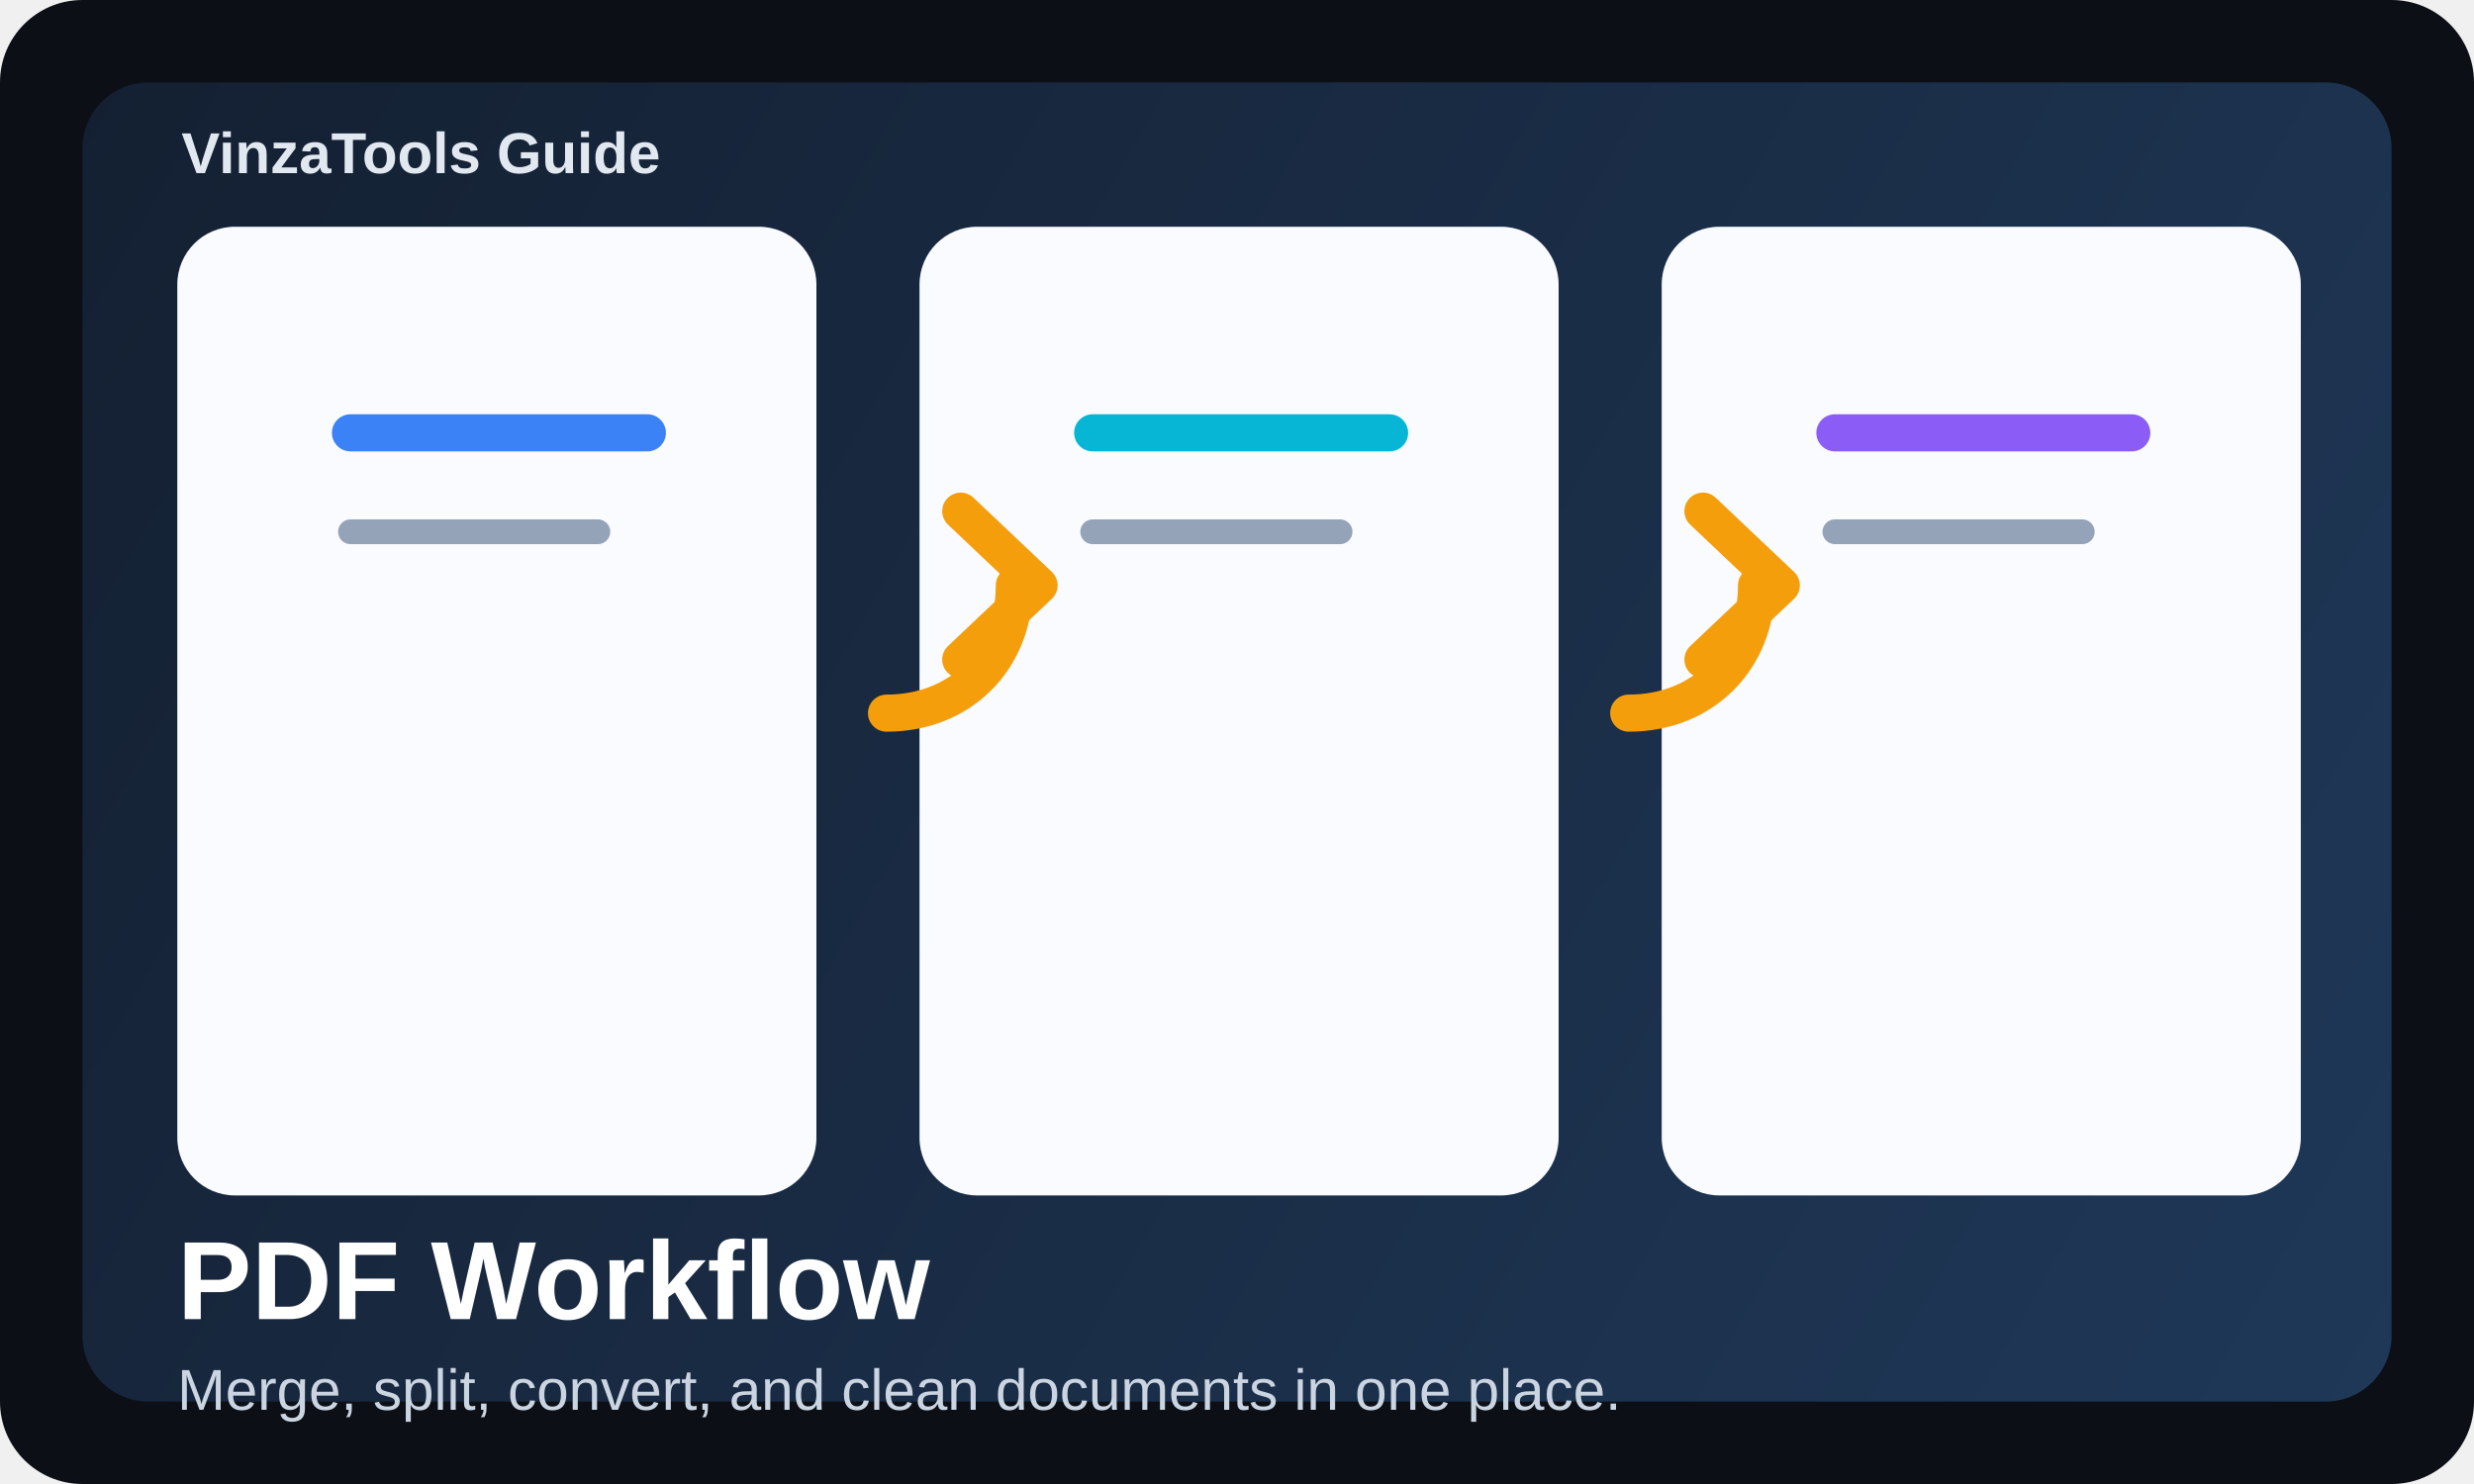
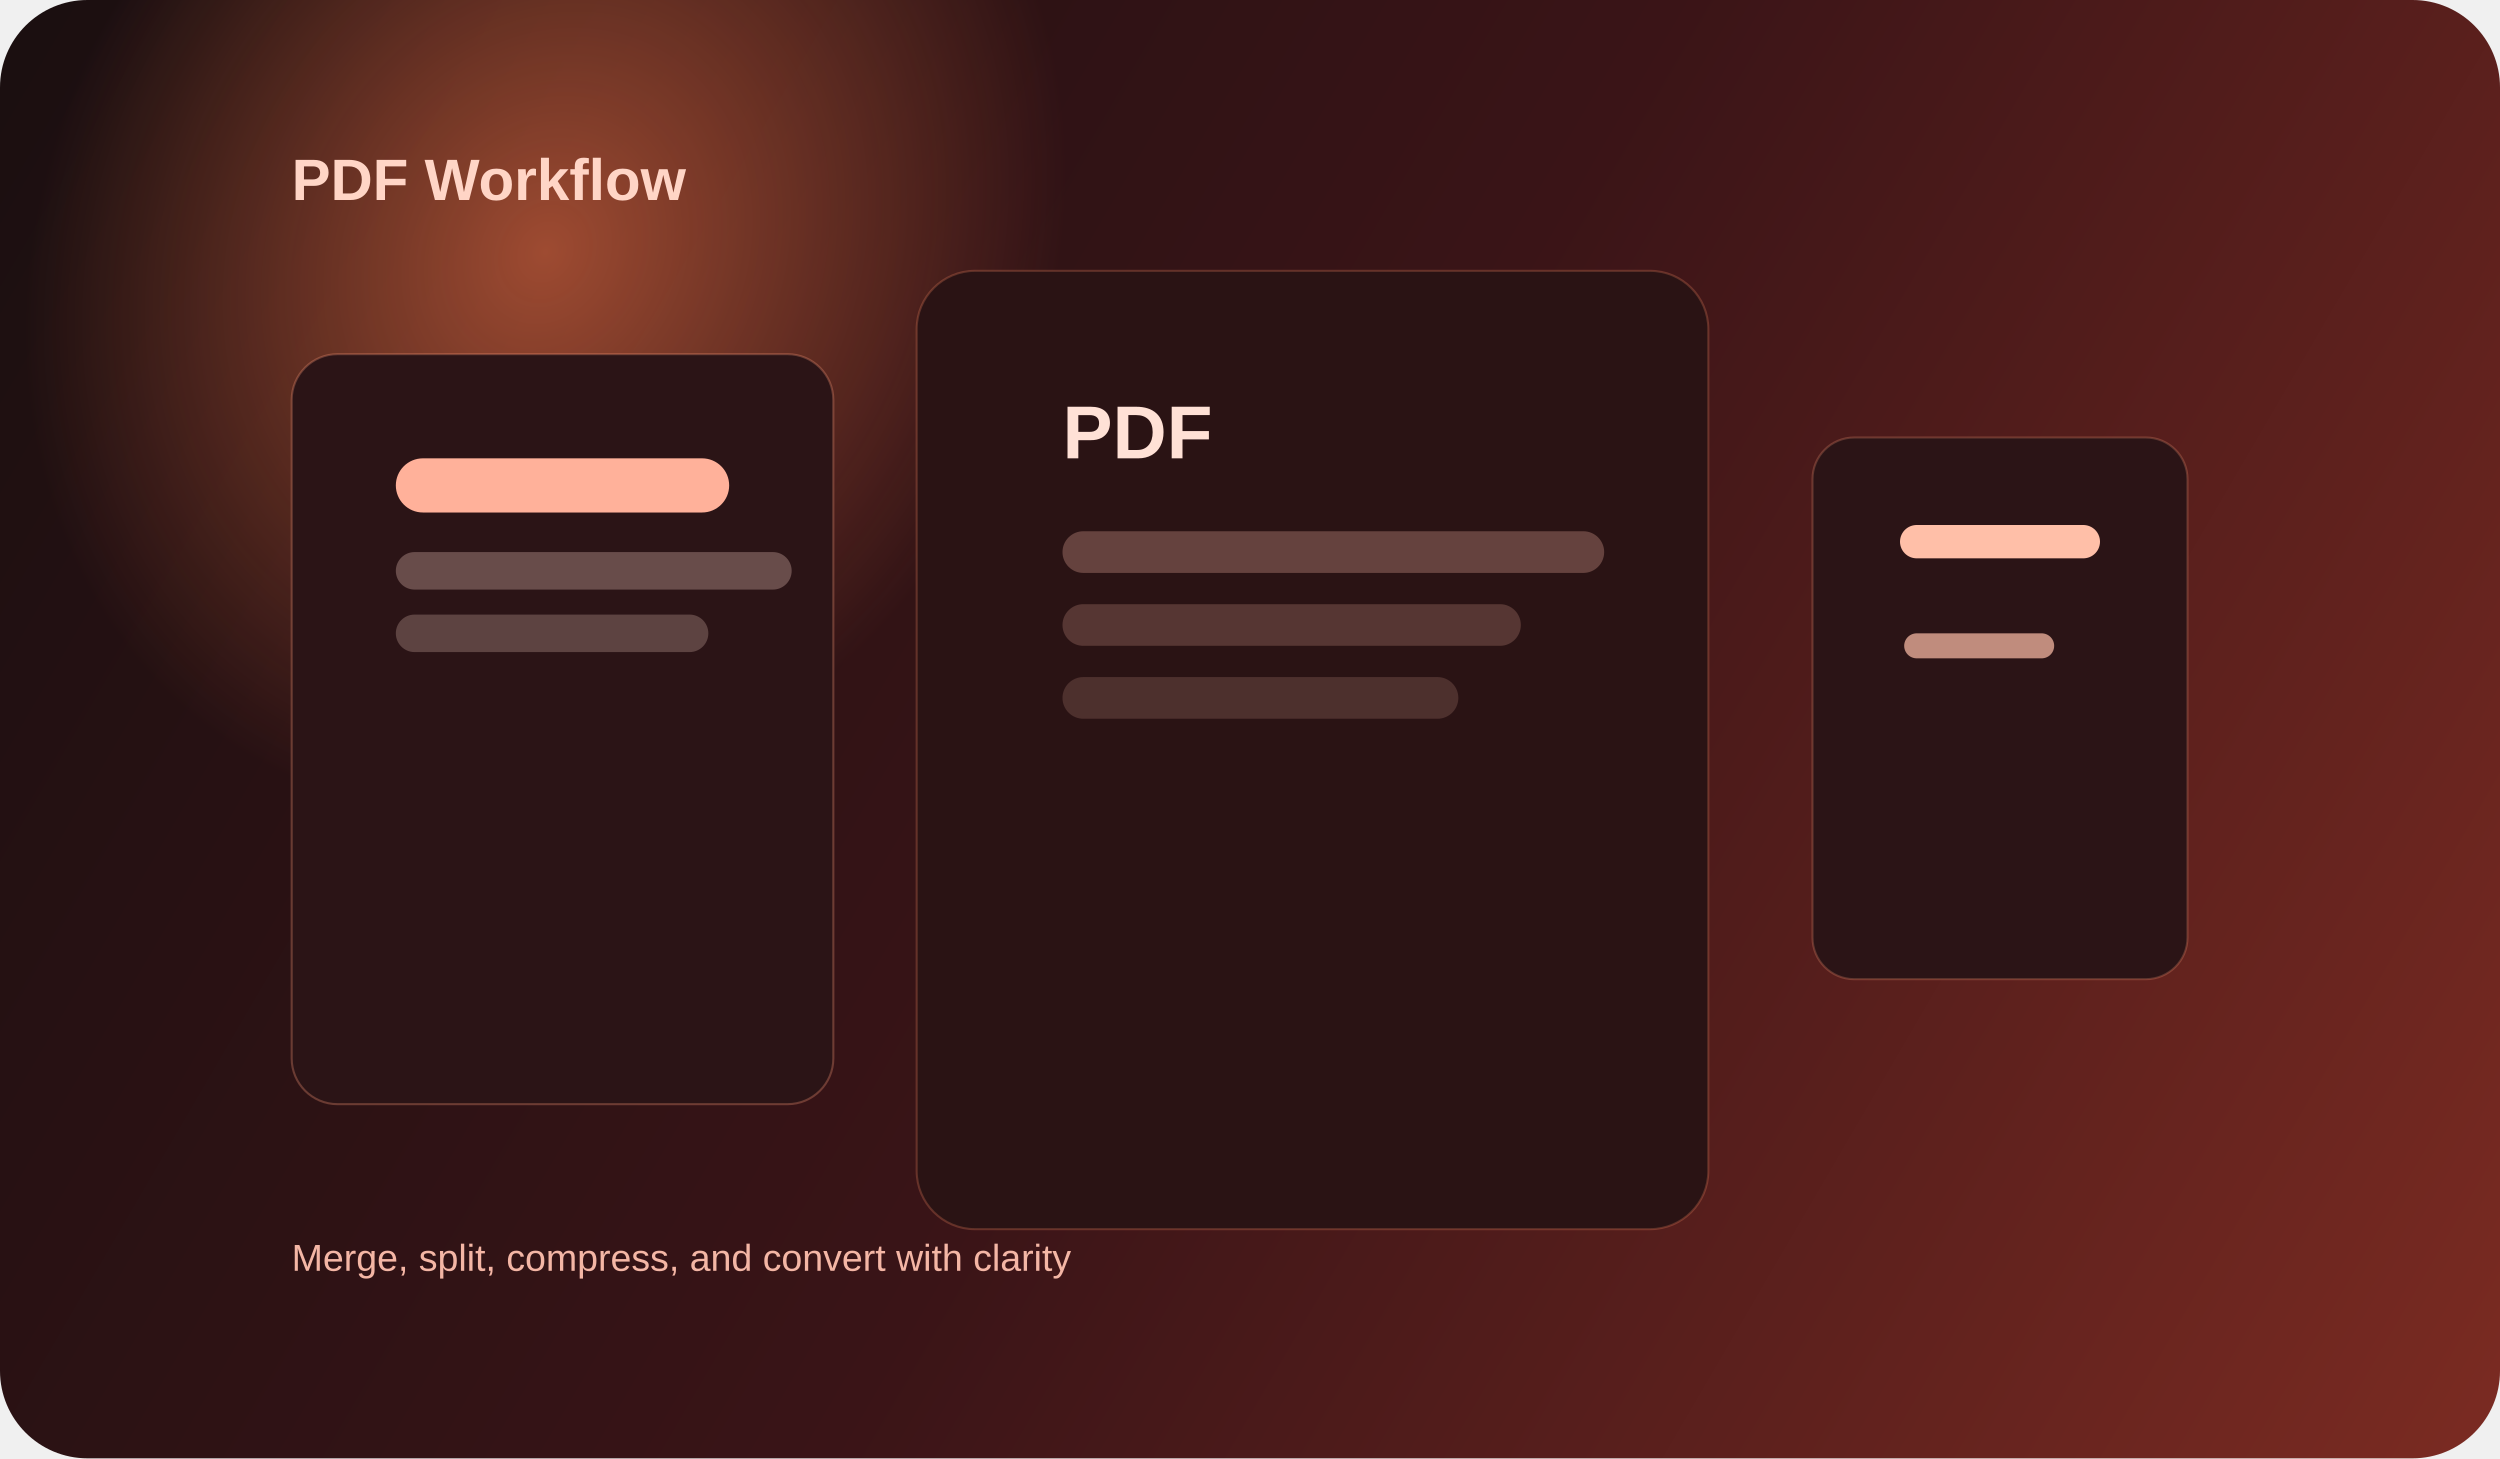
- <svg xmlns="http://www.w3.org/2000/svg" width="1200" height="720" viewBox="0 0 1200 720" fill="none">
-   <rect width="1200" height="720" rx="40" fill="#0C1016" />
-   <rect x="40" y="40" width="1120" height="640" rx="32" fill="url(#bg)" />
-   <rect x="86" y="110" width="310" height="470" rx="28" fill="#F9FBFF" />
-   <rect x="446" y="110" width="310" height="470" rx="28" fill="#F9FBFF" />
-   <rect x="806" y="110" width="310" height="470" rx="28" fill="#F9FBFF" />
-   <path d="M170 210H314" stroke="#3B82F6" stroke-width="18" stroke-linecap="round" />
-   <path d="M170 258H290" stroke="#94A3B8" stroke-width="12" stroke-linecap="round" />
-   <path d="M530 210H674" stroke="#06B6D4" stroke-width="18" stroke-linecap="round" />
-   <path d="M530 258H650" stroke="#94A3B8" stroke-width="12" stroke-linecap="round" />
-   <path d="M890 210H1034" stroke="#8B5CF6" stroke-width="18" stroke-linecap="round" />
-   <path d="M890 258H1010" stroke="#94A3B8" stroke-width="12" stroke-linecap="round" />
-   <path d="M430 346C466 346 492 320 492 284" stroke="#F59E0B" stroke-width="18" stroke-linecap="round" />
-   <path d="M466 248L504 284L466 320" stroke="#F59E0B" stroke-width="18" stroke-linecap="round" stroke-linejoin="round" />
-   <path d="M790 346C826 346 852 320 852 284" stroke="#F59E0B" stroke-width="18" stroke-linecap="round" />
-   <path d="M826 248L864 284L826 320" stroke="#F59E0B" stroke-width="18" stroke-linecap="round" stroke-linejoin="round" />
-   <text x="88" y="84" fill="#E2E8F0" font-family="Arial, sans-serif" font-size="28" font-weight="700">VinzaTools Guide</text>
-   <text x="86" y="640" fill="white" font-family="Arial, sans-serif" font-size="54" font-weight="800">PDF Workflow</text>
-   <text x="86" y="684" fill="#CBD5E1" font-family="Arial, sans-serif" font-size="28" font-weight="500">Merge, split, convert, and clean documents in one place.</text>
+ <svg xmlns="http://www.w3.org/2000/svg" width="1200" height="700" viewBox="0 0 1200 700" fill="none">
  <defs>
-     <linearGradient id="bg" x1="40" y1="40" x2="1160" y2="680" gradientUnits="userSpaceOnUse">
-       <stop stop-color="#142032" />
-       <stop offset="1" stop-color="#1F3858" />
+     <linearGradient id="bg" x1="0" y1="0" x2="1200" y2="700" gradientUnits="userSpaceOnUse">
+       <stop stop-color="#1A0F10" />
+       <stop offset="0.5" stop-color="#3A1417" />
+       <stop offset="1" stop-color="#7B2B22" />
    </linearGradient>
+     <radialGradient id="glow" cx="0" cy="0" r="1" gradientUnits="userSpaceOnUse" gradientTransform="translate(260 120) rotate(120) scale(280 240)">
+       <stop stop-color="#FF7A4A" stop-opacity="0.55" />
+       <stop offset="1" stop-color="#FF7A4A" stop-opacity="0" />
+     </radialGradient>
  </defs>
+   <rect width="1200" height="700" rx="42" fill="url(#bg)" />
+   <rect width="1200" height="700" rx="42" fill="url(#glow)" />
+   <g>
+     <rect x="140" y="170" width="260" height="360" rx="22" fill="#2B1416" stroke="#FF9C7A" stroke-opacity="0.3" />
+     <rect x="190" y="220" width="160" height="26" rx="13" fill="#FFB19A" />
+     <rect x="190" y="265" width="190" height="18" rx="9" fill="#F7D1C7" fill-opacity="0.3" />
+     <rect x="190" y="295" width="150" height="18" rx="9" fill="#F7D1C7" fill-opacity="0.25" />
+   </g>
+   <g>
+     <rect x="440" y="130" width="380" height="460" rx="28" fill="#2A1314" stroke="#FF8F65" stroke-opacity="0.25" />
+     <text x="510" y="220" fill="#FFE1D6" font-size="36" font-family="Arial" font-weight="700">PDF</text>
+     <rect x="510" y="255" width="260" height="20" rx="10" fill="#F1B3A1" fill-opacity="0.3" />
+     <rect x="510" y="290" width="220" height="20" rx="10" fill="#F1B3A1" fill-opacity="0.22" />
+     <rect x="510" y="325" width="190" height="20" rx="10" fill="#F1B3A1" fill-opacity="0.18" />
+   </g>
+   <g>
+     <rect x="870" y="210" width="180" height="260" rx="20" fill="#2B1416" stroke="#FF9C7A" stroke-opacity="0.25" />
+     <path d="M920 260H1000" stroke="#FFBFA8" stroke-width="16" stroke-linecap="round" />
+     <path d="M920 310H980" stroke="#FFBFA8" stroke-width="12" stroke-linecap="round" opacity="0.7" />
+   </g>
+   <text x="140" y="96" fill="#FFD5C6" font-size="28" font-family="Arial" font-weight="700">PDF Workflow</text>
+   <text x="140" y="610" fill="#F4B6A5" font-size="18" font-family="Arial">Merge, split, compress, and convert with clarity</text>
</svg>
